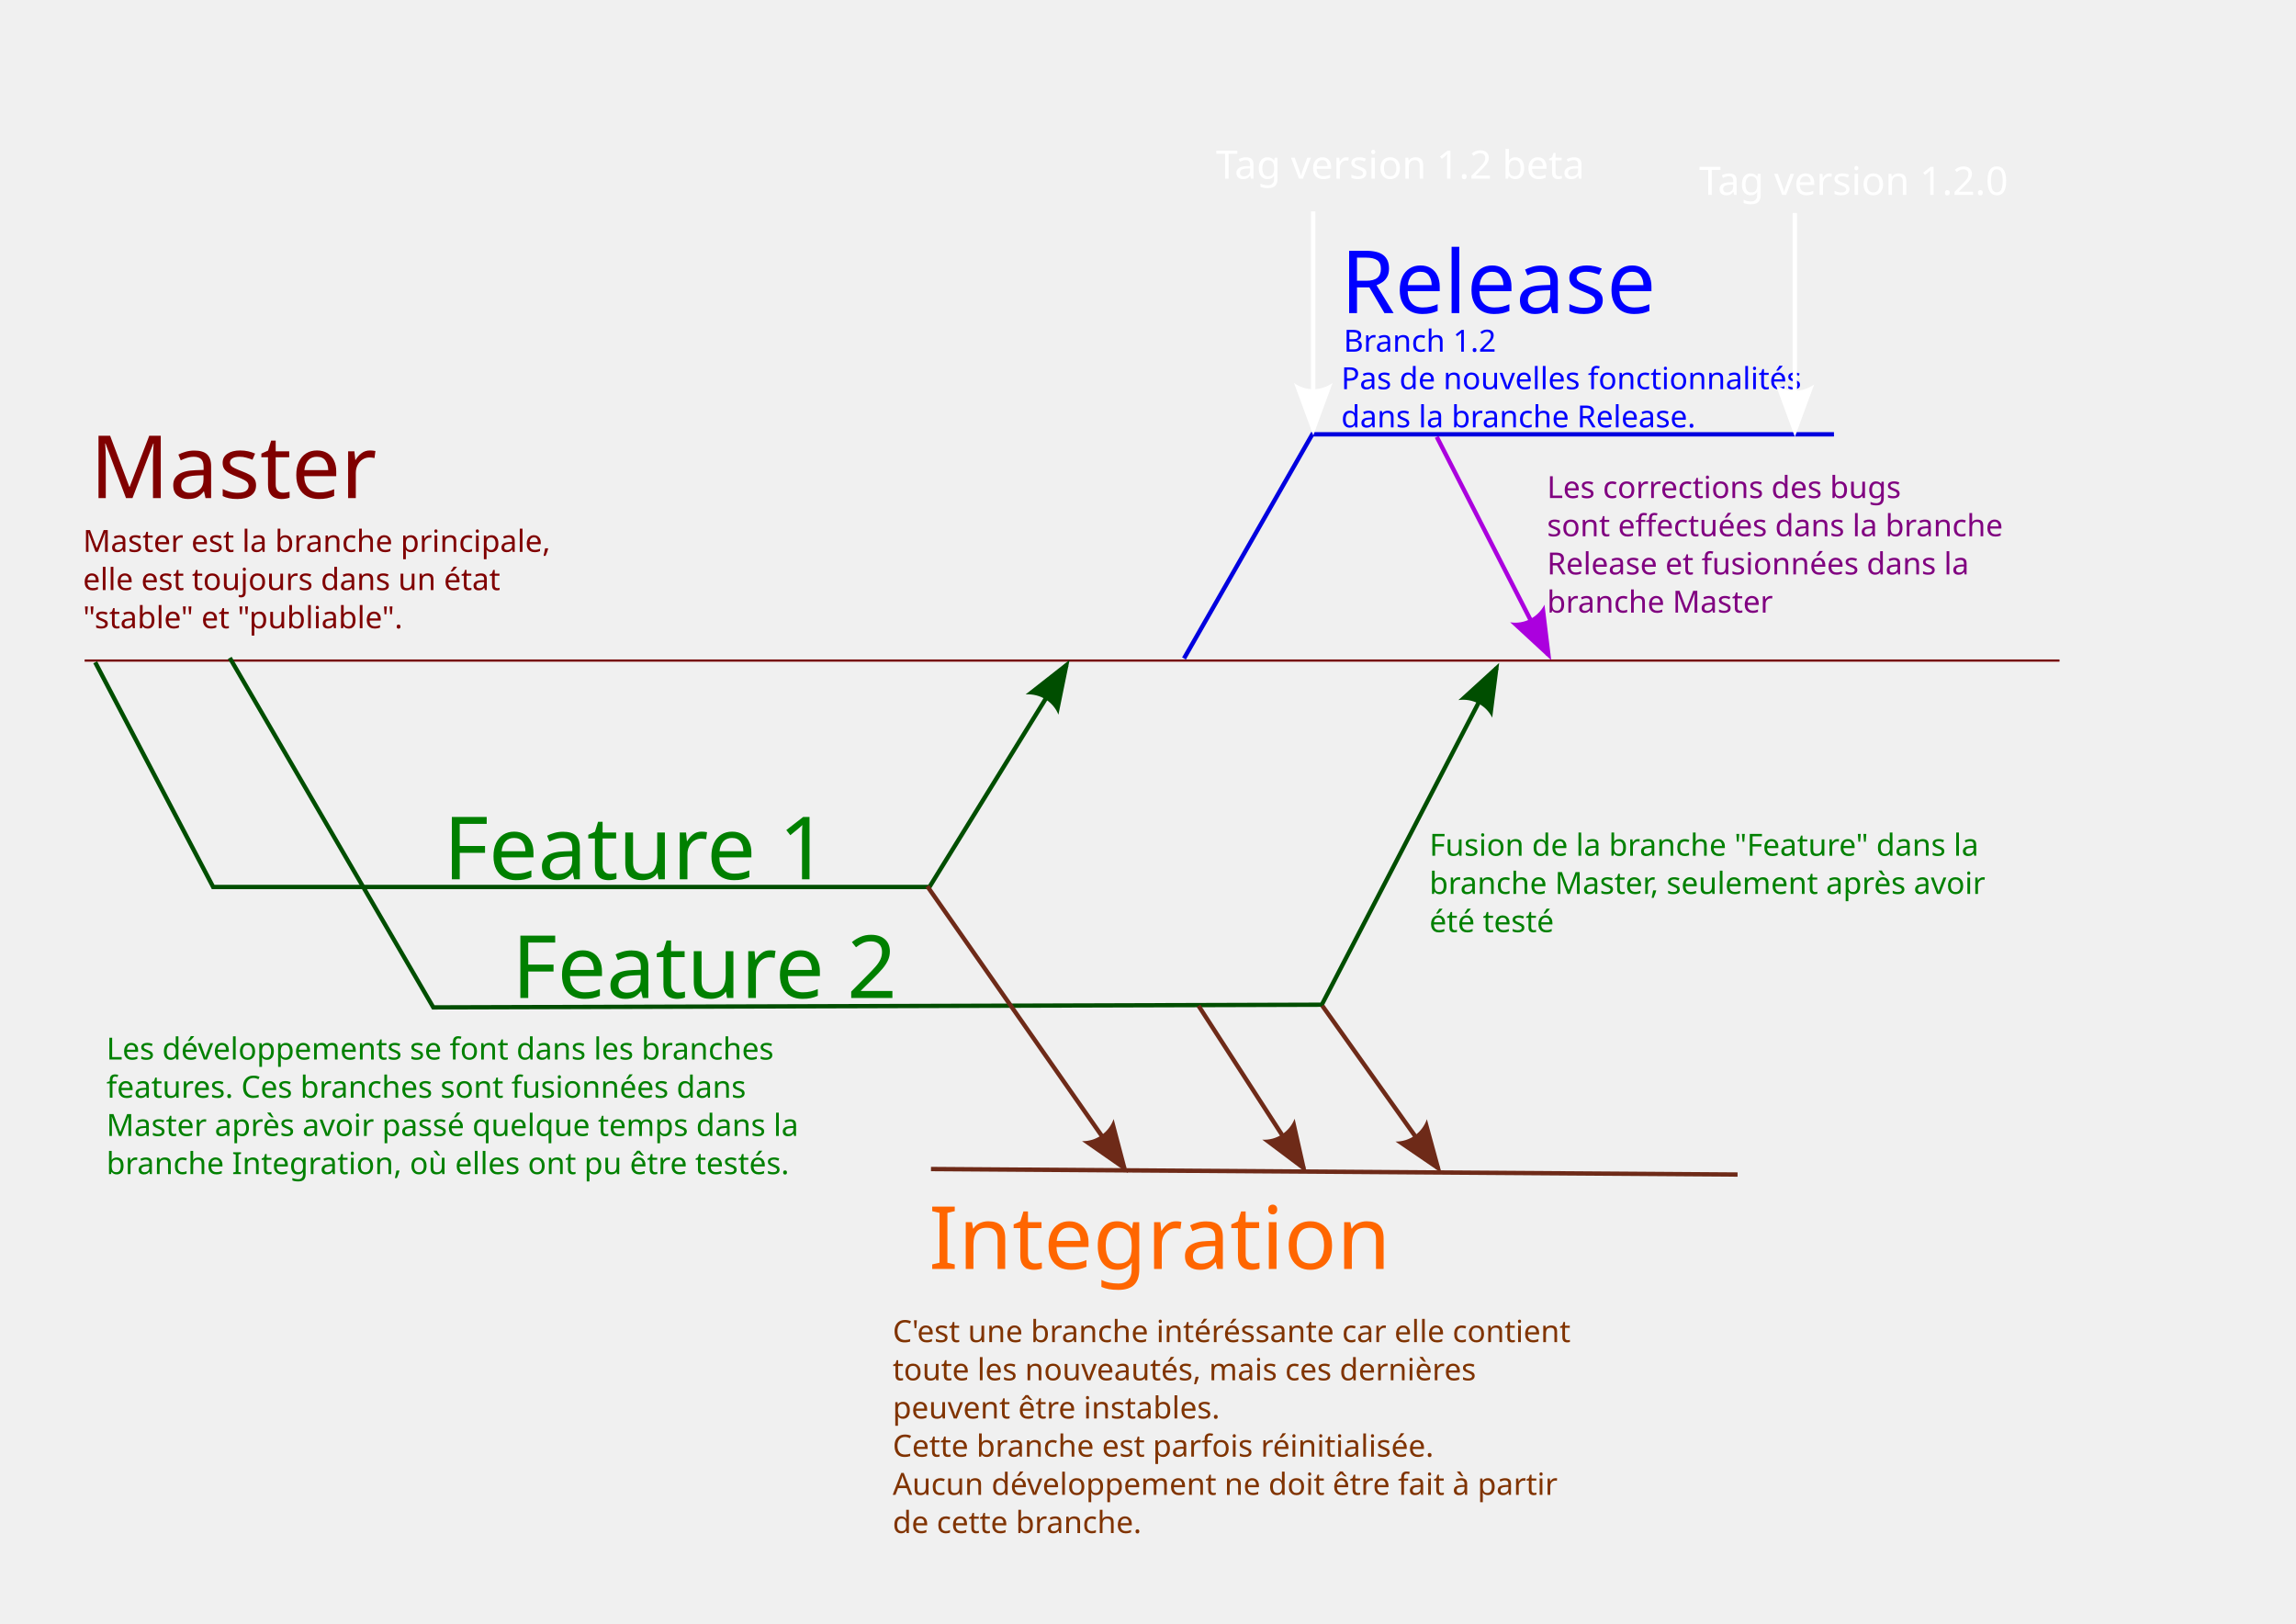
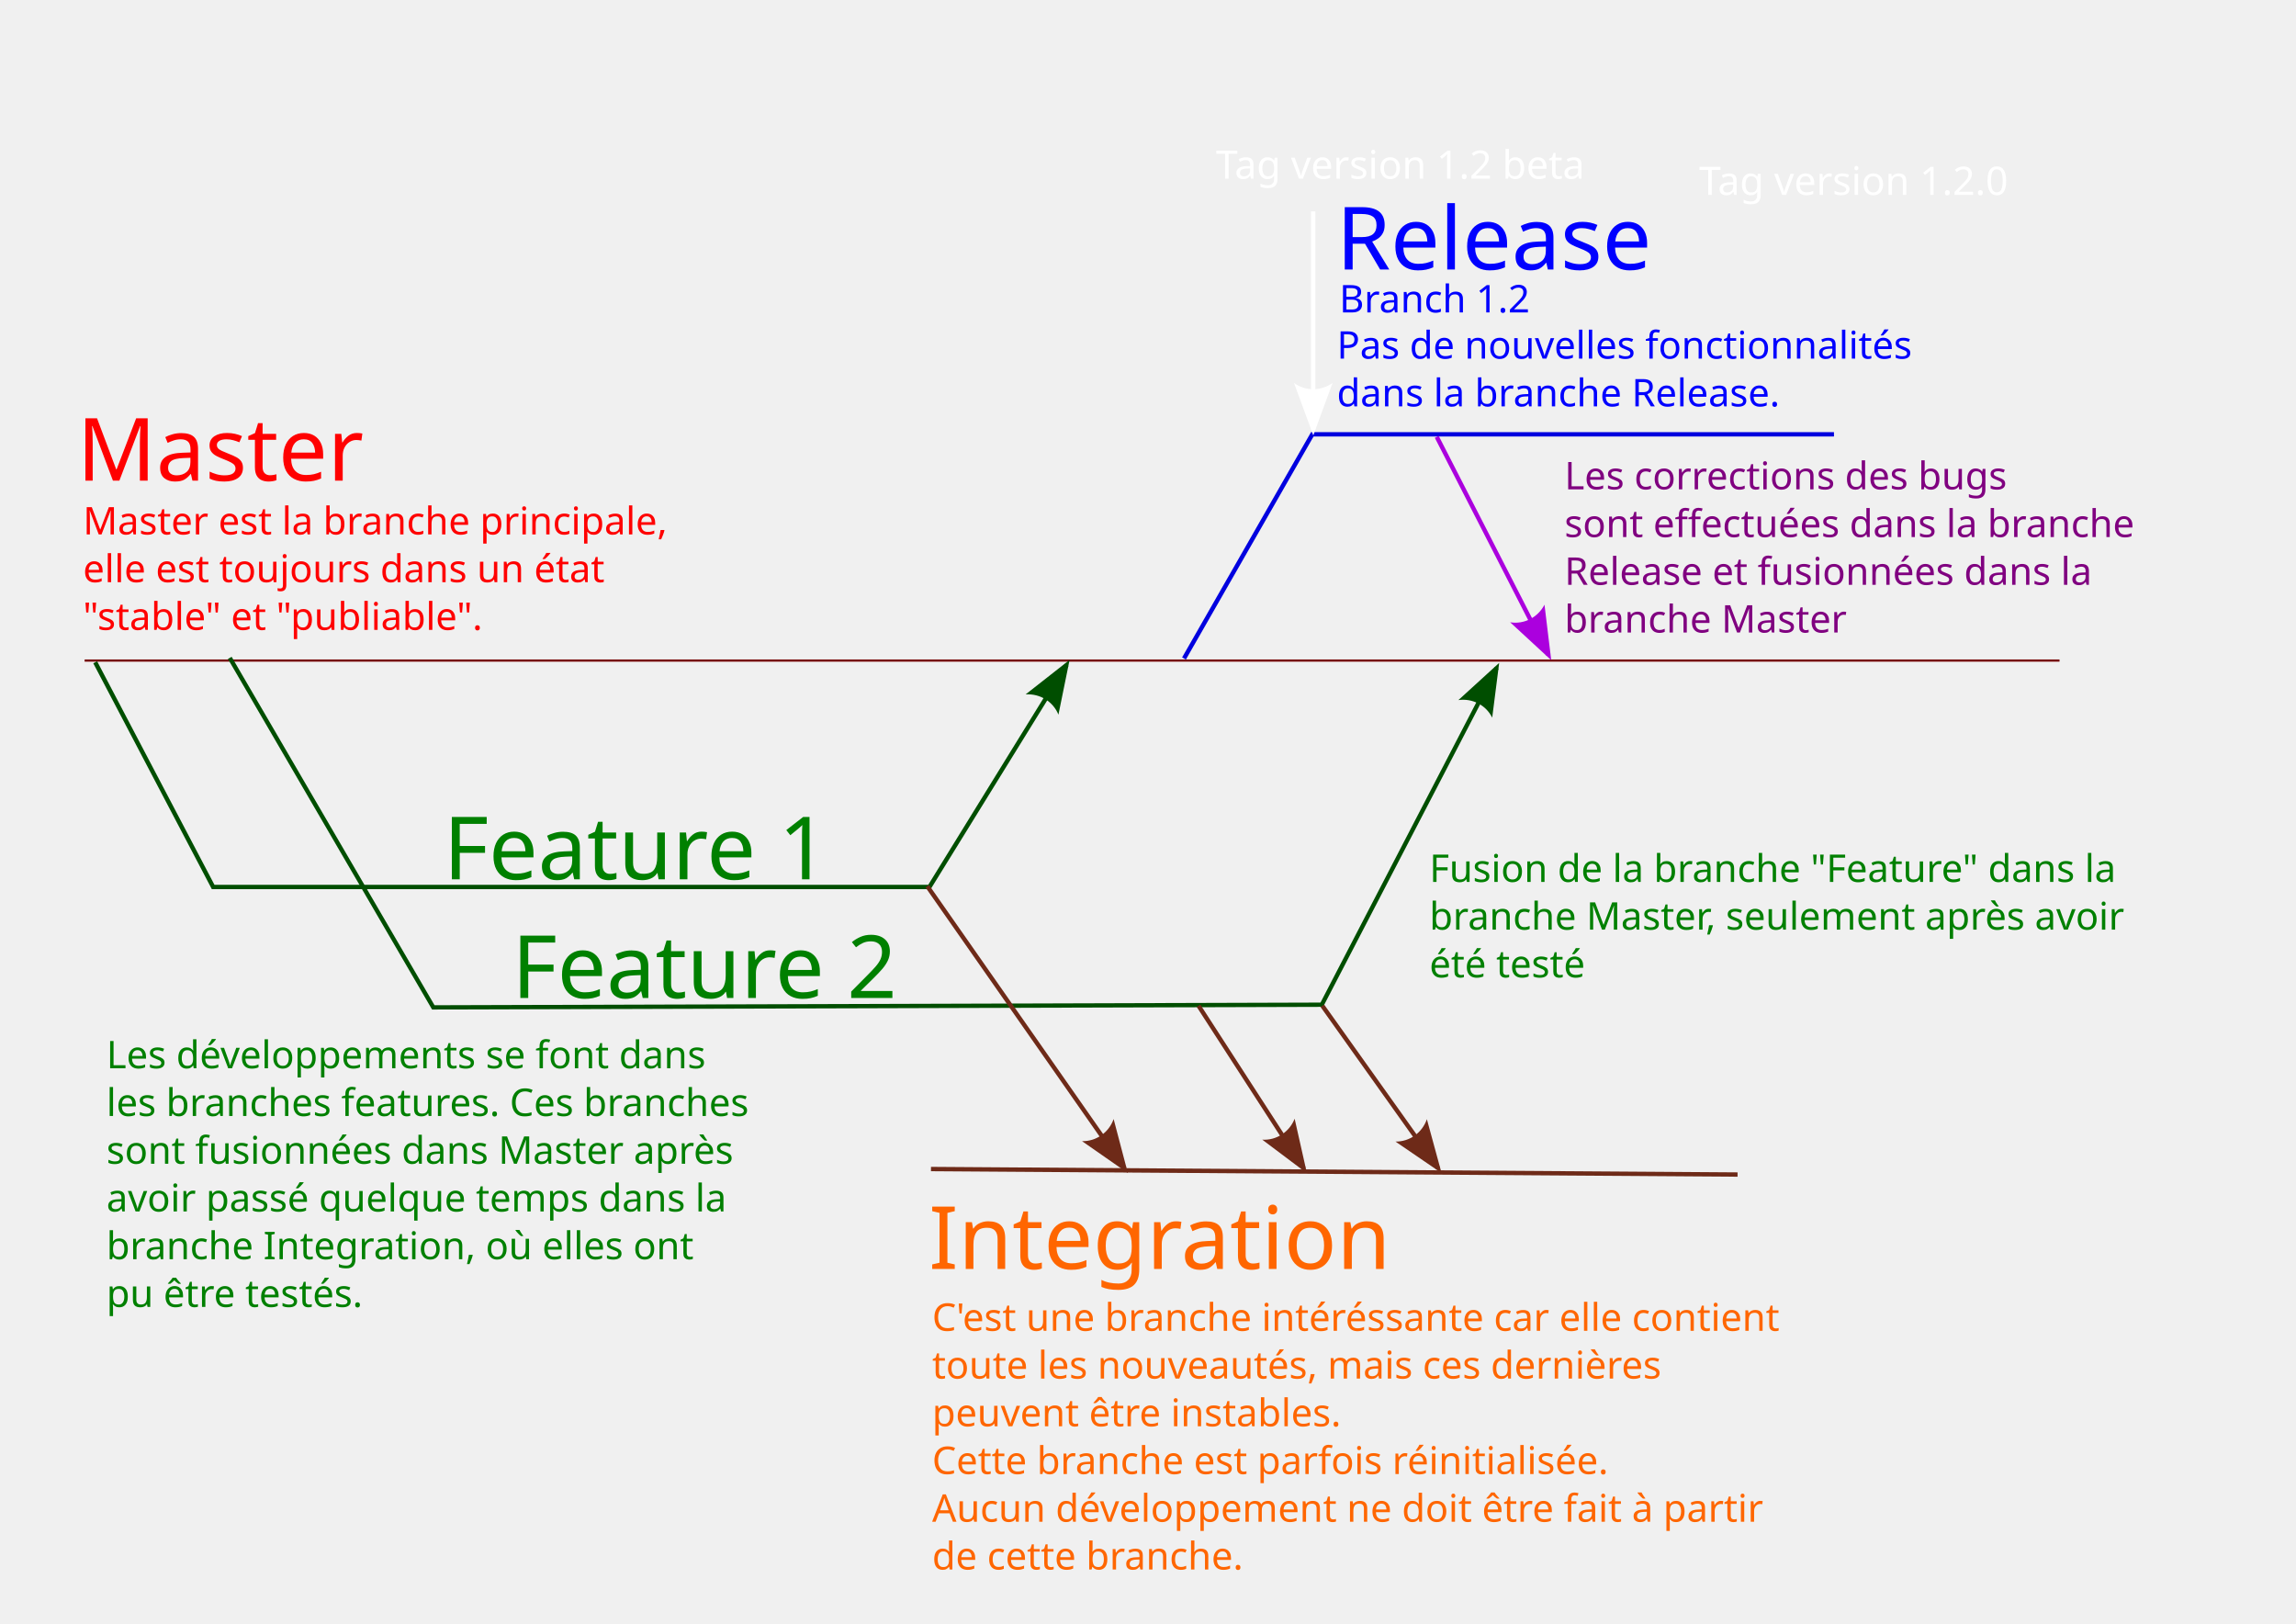
<svg xmlns="http://www.w3.org/2000/svg" width="1052.362" height="744.094" id="svg2" version="1.1">
  <defs id="defs4">
    <marker orient="auto" refY="0.0" refX="0.0" id="Arrow2Lend" style="overflow:visible;">
      <path id="path4319" style="font-size:12.0;fill-rule:evenodd;stroke-width:0.625;stroke-linejoin:round;" d="M 8.719,4.034 L -2.207,0.016 L 8.719,-4.002 C 6.973,-1.63 6.983,1.616 8.719,4.034 z " transform="scale(1.1) rotate(180) translate(1,0)" />
    </marker>
    <marker orient="auto" refY="0.0" refX="0.0" id="Arrow1Lend" style="overflow:visible;">
      <path id="path4301" d="M 0.0,0.0 L 5.0,-5.0 L -12.5,0.0 L 5.0,5.0 L 0.0,0.0 z " style="fill-rule:evenodd;stroke:#000000;stroke-width:1.0pt;marker-start:none;" transform="scale(0.8) rotate(180) translate(12.5,0)" />
    </marker>
    <marker orient="auto" refY="0" refX="0" id="Arrow2Lend-5" style="overflow:visible">
      <path id="path4319-8" style="font-size:12px;fill-rule:evenodd;stroke-width:0.625;stroke-linejoin:round" d="M 8.719,4.034 -2.207,0.016 8.719,-4.002 c -1.745,2.372 -1.735,5.617 -6e-7,8.035 z" transform="matrix(-1.1,0,0,-1.1,-1.1,0)" />
    </marker>
  </defs>
  <g id="layer1" transform="translate(0,-308.2677)">
-     <text xml:space="preserve" style="font-style:normal;font-weight:normal;font-size:40px;line-height:125%;font-family:Sans;letter-spacing:0px;word-spacing:0px;fill:#800000;fill-opacity:1;stroke:none" x="41.277" y="536.541" id="text2985">
-       <tspan id="tspan2987" x="41.277" y="536.541">Master</tspan>
+     <text xml:space="preserve" style="font-style:normal;font-weight:normal;font-size:40px;line-height:125%;font-family:Sans;letter-spacing:0px;word-spacing:0px;fill:#ff0000;fill-opacity:1;stroke:none" x="35.277" y="528.541" id="text2985">
+       <tspan id="tspan2987" x="35.277" y="528.541">Master</tspan>
    </text>
-     <text xml:space="preserve" style="font-size:40px;font-style:normal;font-weight:normal;line-height:125%;letter-spacing:0px;word-spacing:0px;fill:#0000ff;fill-opacity:1;stroke:none;font-family:Sans" x="614.493" y="451.767" id="text2989">
-       <tspan id="tspan2991" x="614.493" y="451.767">Release</tspan>
+     <text xml:space="preserve" style="font-style:normal;font-weight:normal;font-size:40px;line-height:125%;font-family:Sans;letter-spacing:0px;word-spacing:0px;fill:#0000ff;fill-opacity:1;stroke:none" x="612.493" y="431.767" id="text2989">
+       <tspan id="tspan2991" x="612.493" y="431.767">Release</tspan>
    </text>
    <text xml:space="preserve" style="font-size:40px;font-style:normal;font-weight:normal;line-height:125%;letter-spacing:0px;word-spacing:0px;fill:#008000;fill-opacity:1;stroke:none;font-family:Sans" x="203.235" y="711.23" id="text2993">
      <tspan id="tspan2995" x="203.235" y="711.23">Feature 1</tspan>
    </text>
    <text xml:space="preserve" style="font-size:40px;font-style:normal;font-weight:normal;line-height:125%;letter-spacing:0px;word-spacing:0px;fill:#008000;fill-opacity:1;stroke:none;font-family:Sans" x="234.63" y="765.609" id="text2997">
      <tspan id="tspan2999" x="234.63" y="765.609">Feature 2</tspan>
    </text>
-     <text xml:space="preserve" style="font-style:normal;font-weight:normal;font-size:14px;line-height:125%;font-family:Sans;letter-spacing:0px;word-spacing:0px;fill:#0000ff;fill-opacity:1;stroke:none" x="614.748" y="486.617" id="text3005">
-       <tspan x="614.748" y="486.617" id="tspan5912">Pas de nouvelles fonctionnalités</tspan>
-       <tspan x="614.748" y="504.117" id="tspan4259">dans la branche Release.</tspan>
+     <text xml:space="preserve" style="font-style:normal;font-weight:normal;font-size:14px;line-height:125%;font-family:Sans;letter-spacing:0px;word-spacing:0px;fill:#0000ff;fill-opacity:1;stroke:none" x="612.748" y="472.617" id="text3005">
+       <tspan x="612.748" y="472.617" id="tspan5912" style="font-size:17.5px">Pas de nouvelles fonctionnalités</tspan>
+       <tspan x="612.748" y="494.492" id="tspan4259" style="font-size:17.5px">dans la branche Release.</tspan>
    </text>
    <path style="fill:#aa0000;stroke:#760000;stroke-width:1px;stroke-linecap:butt;stroke-linejoin:miter;stroke-opacity:1" d="m 38.793,302.715 905.172,0" id="path3009" transform="translate(0,308.2677)" />
-     <text xml:space="preserve" style="font-style:normal;font-weight:normal;font-size:14px;line-height:125%;font-family:Sans;letter-spacing:0px;word-spacing:0px;fill:#800000;fill-opacity:1;stroke:none" x="38.042" y="561.174" id="text3779">
-       <tspan id="tspan3781" x="38.042" y="561.174">Master est la branche principale, </tspan>
-       <tspan x="38.042" y="578.674" id="tspan4247">elle est toujours dans un état </tspan>
-       <tspan x="38.042" y="596.174" id="tspan3785">"stable" et "publiable".</tspan>
+     <text xml:space="preserve" style="font-style:normal;font-weight:normal;font-size:14px;line-height:125%;font-family:Sans;letter-spacing:0px;word-spacing:0px;fill:#ff0000;fill-opacity:1;stroke:none" x="38.042" y="553.174" id="text3779">
+       <tspan id="tspan3781" x="38.042" y="553.174" style="font-size:17.5px">Master est la branche principale, </tspan>
+       <tspan x="38.042" y="575.049" id="tspan4247" style="font-size:17.5px">elle est toujours dans un état </tspan>
+       <tspan x="38.042" y="596.924" id="tspan3785" style="font-size:17.5px">"stable" et "publiable".</tspan>
    </text>
    <path style="fill:none;stroke:#0000df;stroke-width:2;stroke-linecap:butt;stroke-linejoin:miter;stroke-miterlimit:4;stroke-opacity:1;stroke-dasharray:none" d="m 542.683,301.75 58.802,-102.705 239.109,0" id="path3789" transform="translate(0,308.2677)" />
    <g id="g3414" style="fill:#004e00;fill-opacity:1">
      <path style="color:#000000;font-style:normal;font-variant:normal;font-weight:normal;font-stretch:normal;font-size:medium;line-height:normal;font-family:sans-serif;text-indent:0;text-align:start;text-decoration:none;text-decoration-line:none;text-decoration-style:solid;text-decoration-color:#000000;letter-spacing:normal;word-spacing:normal;text-transform:none;direction:ltr;block-progression:tb;writing-mode:lr-tb;baseline-shift:baseline;text-anchor:start;white-space:normal;clip-rule:nonzero;display:inline;overflow:visible;visibility:visible;opacity:1;isolation:auto;mix-blend-mode:normal;color-interpolation:sRGB;color-interpolation-filters:linearRGB;solid-color:#000000;solid-opacity:1;fill:#004e00;fill-opacity:1;fill-rule:nonzero;stroke:none;stroke-width:2;stroke-linecap:butt;stroke-linejoin:miter;stroke-miterlimit:4;stroke-dasharray:none;stroke-dashoffset:0;stroke-opacity:1;color-rendering:auto;image-rendering:auto;shape-rendering:auto;text-rendering:auto;enable-background:accumulate" d="m 44.521,611.303 -1.77,0.93 54.34,103.506 329.479,0 63.156,-102.254 -1.701,-1.051 -62.57,101.305 -327.154,0 -53.779,-102.436 z" id="path3791" />
      <path d="m 470.091,626.486 20.151,-15.806 -5.111,25.095 c -2.422,-6.009 -8.508,-9.743 -15.04,-9.29 z" style="font-size:12px;fill-rule:evenodd;stroke-width:0.625;stroke-linejoin:round;fill:#004e00;fill-opacity:1" id="path3418" />
    </g>
    <g id="g4239" style="fill:#004e00;fill-opacity:1">
      <path style="color:#000000;font-style:normal;font-variant:normal;font-weight:normal;font-stretch:normal;font-size:medium;line-height:normal;font-family:sans-serif;text-indent:0;text-align:start;text-decoration:none;text-decoration-line:none;text-decoration-style:solid;text-decoration-color:#000000;letter-spacing:normal;word-spacing:normal;text-transform:none;direction:ltr;block-progression:tb;writing-mode:lr-tb;baseline-shift:baseline;text-anchor:start;white-space:normal;clip-rule:nonzero;display:inline;overflow:visible;visibility:visible;opacity:1;isolation:auto;mix-blend-mode:normal;color-interpolation:sRGB;color-interpolation-filters:linearRGB;solid-color:#000000;solid-opacity:1;fill:#004e00;fill-opacity:1;fill-rule:nonzero;stroke:none;stroke-width:1.975;stroke-linecap:butt;stroke-linejoin:miter;stroke-miterlimit:4;stroke-dasharray:none;stroke-dashoffset:0;stroke-opacity:1;color-rendering:auto;image-rendering:auto;shape-rendering:auto;text-rendering:auto;enable-background:accumulate" d="m 106.176,609.258 -1.707,0.994 93.574,160.656 408.4,-1.223 80.395,-154.838 -1.754,-0.91 -79.844,153.775 -406.064,1.217 -93,-159.672 z" id="path3793" />
      <path d="m 668.45,629.096 18.689,-17.048 -3.192,25.094 c -2.827,-5.741 -9.096,-8.972 -15.496,-8.046 z" style="font-size:12px;fill-rule:evenodd;stroke-width:0.625;stroke-linejoin:round;fill:#004e00;fill-opacity:1" id="path4245" />
    </g>
-     <text xml:space="preserve" style="font-style:normal;font-weight:normal;font-size:14px;line-height:125%;font-family:Sans;letter-spacing:0px;word-spacing:0px;fill:#008000;fill-opacity:1;stroke:none" x="48.78" y="793.826" id="text3897">
-       <tspan id="tspan3899" x="48.78" y="793.826">Les développements se font dans les branches</tspan>
-       <tspan x="48.78" y="811.326" id="tspan4282">features. Ces branches sont fusionnées dans </tspan>
-       <tspan x="48.78" y="828.826" id="tspan4284">Master après avoir passé quelque temps dans la</tspan>
-       <tspan x="48.78" y="846.326" id="tspan3909">branche Integration, où elles ont pu être testés.</tspan>
+     <text xml:space="preserve" style="font-style:normal;font-weight:normal;font-size:14px;line-height:125%;font-family:Sans;letter-spacing:0px;word-spacing:0px;fill:#008000;fill-opacity:1;stroke:none" x="48.78" y="797.826" id="text3897">
+       <tspan id="tspan3899" x="48.78" y="797.826" style="font-size:17.5px">Les développements se font dans </tspan>
+       <tspan x="48.78" y="819.701" id="tspan4282" style="font-size:17.5px">les branches features. Ces branches </tspan>
+       <tspan x="48.78" y="841.576" id="tspan4284" style="font-size:17.5px">sont fusionnées dans Master après </tspan>
+       <tspan x="48.78" y="863.451" style="font-size:17.5px" id="tspan4237">avoir passé quelque temps dans la</tspan>
+       <tspan x="48.78" y="885.326" id="tspan3909" style="font-size:17.5px">branche Integration, où elles ont </tspan>
+       <tspan x="48.78" y="907.201" style="font-size:17.5px" id="tspan4239">pu être testés.</tspan>
    </text>
    <g id="g4230">
      <path style="color:#000000;font-style:normal;font-variant:normal;font-weight:normal;font-stretch:normal;font-size:medium;line-height:normal;font-family:sans-serif;text-indent:0;text-align:start;text-decoration:none;text-decoration-line:none;text-decoration-style:solid;text-decoration-color:#000000;letter-spacing:normal;word-spacing:normal;text-transform:none;direction:ltr;block-progression:tb;writing-mode:lr-tb;baseline-shift:baseline;text-anchor:start;white-space:normal;clip-rule:nonzero;display:inline;overflow:visible;visibility:visible;opacity:1;isolation:auto;mix-blend-mode:normal;color-interpolation:sRGB;color-interpolation-filters:linearRGB;solid-color:#000000;solid-opacity:1;fill:#ab00de;fill-opacity:1;fill-rule:nonzero;stroke:none;stroke-width:2;stroke-linecap:butt;stroke-linejoin:miter;stroke-miterlimit:4;stroke-dasharray:none;stroke-dashoffset:0;stroke-opacity:1;color-rendering:auto;image-rendering:auto;shape-rendering:auto;text-rendering:auto;enable-background:accumulate" d="m 659.426,508.004 -1.779,0.912 51.219,100 1.781,-0.912 -51.221,-100 z" id="path3911" />
      <path d="m 707.907,585.384 3.091,25.423 -18.825,-17.364 c 6.395,1.039 12.74,-2.236 15.734,-8.059 z" style="font-size:12px;fill-rule:evenodd;stroke-width:0.625;stroke-linejoin:round;fill:#ab00de;fill-opacity:1" id="path4236" />
    </g>
-     <text xml:space="preserve" style="font-style:normal;font-weight:normal;font-size:14px;line-height:125%;font-family:Sans;letter-spacing:0px;word-spacing:0px;fill:#800080;fill-opacity:1;stroke:none" x="709.073" y="536.509" id="text3913">
-       <tspan x="709.073" y="536.509" id="tspan5293">Les corrections des bugs</tspan>
-       <tspan x="709.073" y="554.009" id="tspan4266">sont effectuées dans la branche</tspan>
-       <tspan x="709.073" y="571.509" id="tspan4270">Release et fusionnées dans la </tspan>
-       <tspan x="709.073" y="589.009" id="tspan4272">branche Master</tspan>
-       <tspan x="709.073" y="606.509" id="tspan5291" />
+     <text xml:space="preserve" style="font-style:normal;font-weight:normal;font-size:14px;line-height:125%;font-family:Sans;letter-spacing:0px;word-spacing:0px;fill:#800080;fill-opacity:1;stroke:none" x="717.073" y="532.509" id="text3913">
+       <tspan x="717.073" y="532.509" id="tspan5293" style="font-size:17.5px">Les corrections des bugs</tspan>
+       <tspan x="717.073" y="554.384" id="tspan4266" style="font-size:17.5px">sont effectuées dans la branche</tspan>
+       <tspan x="717.073" y="576.259" id="tspan4270" style="font-size:17.5px">Release et fusionnées dans la </tspan>
+       <tspan x="717.073" y="598.134" id="tspan4272" style="font-size:17.5px">branche Master</tspan>
+       <tspan x="717.073" y="620.009" id="tspan5291" style="font-size:17.5px" />
    </text>
    <text xml:space="preserve" style="font-size:18px;font-style:normal;font-weight:normal;line-height:125%;letter-spacing:0px;word-spacing:0px;fill:#ffffff;fill-opacity:1;stroke:none;font-family:Sans;" x="557.317" y="81.899" id="text5669" transform="translate(0,308.2677)">
      <tspan id="tspan5671" x="557.317" y="81.899">Tag version 1.2 beta</tspan>
    </text>
    <g id="g4222">
      <path style="color:#000000;font-style:normal;font-variant:normal;font-weight:normal;font-stretch:normal;font-size:medium;line-height:normal;font-family:sans-serif;text-indent:0;text-align:start;text-decoration:none;text-decoration-line:none;text-decoration-style:solid;text-decoration-color:#000000;letter-spacing:normal;word-spacing:normal;text-transform:none;direction:ltr;block-progression:tb;writing-mode:lr-tb;baseline-shift:baseline;text-anchor:start;white-space:normal;clip-rule:nonzero;display:inline;overflow:visible;visibility:visible;opacity:1;isolation:auto;mix-blend-mode:normal;color-interpolation:sRGB;color-interpolation-filters:linearRGB;solid-color:#000000;solid-opacity:1;fill:#ffffff;fill-opacity:1;fill-rule:nonzero;stroke:none;stroke-width:2;stroke-linecap:butt;stroke-linejoin:miter;stroke-miterlimit:4;stroke-dasharray:none;stroke-dashoffset:0;stroke-opacity:1;color-rendering:auto;image-rendering:auto;shape-rendering:auto;text-rendering:auto;enable-background:accumulate" d="m 600.902,405.143 0,100 2,0 0,-100 -2,0 z" id="path5675" />
      <path d="m 610.777,483.762 -8.839,24.037 -8.839,-24.037 c 5.219,3.84 12.358,3.818 17.678,0 z" style="font-size:12px;fill-rule:evenodd;stroke-width:0.625;stroke-linejoin:round;fill:#ffffff" id="path4228" />
    </g>
-     <g id="g4214">
-       <path style="color:#000000;font-style:normal;font-variant:normal;font-weight:normal;font-stretch:normal;font-size:medium;line-height:normal;font-family:sans-serif;text-indent:0;text-align:start;text-decoration:none;text-decoration-line:none;text-decoration-style:solid;text-decoration-color:#000000;letter-spacing:normal;word-spacing:normal;text-transform:none;direction:ltr;block-progression:tb;writing-mode:lr-tb;baseline-shift:baseline;text-anchor:start;white-space:normal;clip-rule:nonzero;display:inline;overflow:visible;visibility:visible;opacity:1;isolation:auto;mix-blend-mode:normal;color-interpolation:sRGB;color-interpolation-filters:linearRGB;solid-color:#000000;solid-opacity:1;fill:#ffffff;fill-opacity:1;fill-rule:nonzero;stroke:none;stroke-width:2;stroke-linecap:butt;stroke-linejoin:miter;stroke-miterlimit:4;stroke-dasharray:none;stroke-dashoffset:0;stroke-opacity:1;color-rendering:auto;image-rendering:auto;shape-rendering:auto;text-rendering:auto;enable-background:accumulate" d="m 821.645,405.838 0,100 2,0 0,-100 -2,0 z" id="path5675-6" />
-       <path d="m 831.518,484.457 -8.839,24.037 -8.839,-24.037 c 5.219,3.84 12.358,3.818 17.678,0 z" style="font-size:12px;fill-rule:evenodd;stroke-width:0.625;stroke-linejoin:round;fill:#ffffff" id="path4220" />
-     </g>
    <text xml:space="preserve" style="font-size:18px;font-style:normal;font-weight:normal;line-height:125%;letter-spacing:0px;word-spacing:0px;fill:#ffffff;fill-opacity:1;stroke:none;font-family:Sans;" x="778.76" y="397.572" id="text5669-3">
      <tspan id="tspan5671-1" x="778.76" y="397.572">Tag version 1.2.0</tspan>
    </text>
-     <text xml:space="preserve" style="font-size:14px;font-style:normal;font-weight:normal;line-height:125%;letter-spacing:0px;word-spacing:0px;fill:#0000ff;fill-opacity:1;stroke:none;font-family:Sans" x="615.854" y="469.435" id="text5906">
-       <tspan id="tspan5908" x="615.854" y="469.435">Branch 1.2</tspan>
+     <text xml:space="preserve" style="font-style:normal;font-weight:normal;font-size:14px;line-height:125%;font-family:Sans;letter-spacing:0px;word-spacing:0px;fill:#0000ff;fill-opacity:1;stroke:none" x="613.854" y="451.435" id="text5906">
+       <tspan id="tspan5908" x="613.854" y="451.435" style="font-size:17.5px">Branch 1.2</tspan>
    </text>
-     <text xml:space="preserve" style="font-style:normal;font-weight:normal;font-size:14px;line-height:125%;font-family:Sans;letter-spacing:0px;word-spacing:0px;fill:#008000;fill-opacity:1;stroke:none" x="655.16" y="700.417" id="text3897-8">
-       <tspan x="655.16" y="700.417" id="tspan5970">Fusion de la branche "Feature" dans la</tspan>
-       <tspan x="655.16" y="717.917" id="tspan4278">branche Master, seulement après avoir </tspan>
-       <tspan x="655.16" y="735.417" id="tspan4280">été testé</tspan>
+     <text xml:space="preserve" style="font-style:normal;font-weight:normal;font-size:14px;line-height:125%;font-family:Sans;letter-spacing:0px;word-spacing:0px;fill:#008000;fill-opacity:1;stroke:none" x="655.16" y="712.417" id="text3897-8">
+       <tspan x="655.16" y="712.417" id="tspan5970" style="font-size:17.5px">Fusion de la branche "Feature" dans la</tspan>
+       <tspan x="655.16" y="734.292" id="tspan4278" style="font-size:17.5px">branche Master, seulement après avoir </tspan>
+       <tspan x="655.16" y="756.167" id="tspan4280" style="font-size:17.5px">été testé</tspan>
    </text>
    <text xml:space="preserve" style="font-style:normal;font-weight:normal;font-size:40px;line-height:125%;font-family:Sans;letter-spacing:0px;word-spacing:0px;fill:#ff6600;fill-opacity:1;stroke:none" x="425.685" y="889.79" id="text3001">
      <tspan id="tspan3003" x="425.685" y="889.79">Integration</tspan>
    </text>
    <g transform="translate(1.848564,0.998709)" id="g4246">
      <path style="color:#000000;font-style:normal;font-variant:normal;font-weight:normal;font-stretch:normal;font-size:medium;line-height:normal;font-family:sans-serif;text-indent:0;text-align:start;text-decoration:none;text-decoration-line:none;text-decoration-style:solid;text-decoration-color:#000000;letter-spacing:normal;word-spacing:normal;text-transform:none;direction:ltr;block-progression:tb;writing-mode:lr-tb;baseline-shift:baseline;text-anchor:start;white-space:normal;clip-rule:nonzero;display:inline;overflow:visible;visibility:visible;opacity:1;isolation:auto;mix-blend-mode:normal;color-interpolation:sRGB;color-interpolation-filters:linearRGB;solid-color:#000000;solid-opacity:1;fill:#6e2a18;fill-opacity:1;fill-rule:nonzero;stroke:none;stroke-width:2;stroke-linecap:butt;stroke-linejoin:miter;stroke-miterlimit:4;stroke-dasharray:none;stroke-dashoffset:0;stroke-opacity:1;color-rendering:auto;image-rendering:auto;shape-rendering:auto;text-rendering:auto;enable-background:accumulate" d="m 548.33,767.627 -1.68,1.086 48.215,74.553 1.68,-1.086 -48.215,-74.553 z" id="path3795" />
      <path d="m 591.546,819.95 5.631,24.984 -20.475,-15.384 c 6.467,0.391 12.451,-3.505 14.844,-9.6 z" style="font-size:12px;fill:#6e2a18;fill-opacity:1;fill-rule:evenodd;stroke-width:0.625;stroke-linejoin:round" id="path4252" />
    </g>
    <g transform="translate(0.1180408,-1.648035)" id="g4238">
      <path style="color:#000000;font-style:normal;font-variant:normal;font-weight:normal;font-stretch:normal;font-size:medium;line-height:normal;font-family:sans-serif;text-indent:0;text-align:start;text-decoration:none;text-decoration-line:none;text-decoration-style:solid;text-decoration-color:#000000;letter-spacing:normal;word-spacing:normal;text-transform:none;direction:ltr;block-progression:tb;writing-mode:lr-tb;baseline-shift:baseline;text-anchor:start;white-space:normal;clip-rule:nonzero;display:inline;overflow:visible;visibility:visible;opacity:1;isolation:auto;mix-blend-mode:normal;color-interpolation:sRGB;color-interpolation-filters:linearRGB;solid-color:#000000;solid-opacity:1;fill:#6e2a18;fill-opacity:1;fill-rule:nonzero;stroke:none;stroke-width:2;stroke-linecap:butt;stroke-linejoin:miter;stroke-miterlimit:4;stroke-dasharray:none;stroke-dashoffset:0;stroke-opacity:1;color-rendering:auto;image-rendering:auto;shape-rendering:auto;text-rendering:auto;enable-background:accumulate" d="m 425.713,715.465 -1.639,1.146 90.393,129.312 1.639,-1.146 -90.393,-129.312 z" id="path3795-1-0" />
      <path d="m 510.31,822.743 6.527,24.765 -21.016,-14.637 c 6.477,0.158 12.316,-3.951 14.489,-10.128 z" style="font-size:12px;fill:#6e2a18;fill-opacity:1;fill-rule:evenodd;stroke-width:0.625;stroke-linejoin:round" id="path4244" />
    </g>
    <g transform="translate(1.848564,-1.001291)" id="g4254">
      <path style="color:#000000;font-style:normal;font-variant:normal;font-weight:normal;font-stretch:normal;font-size:medium;line-height:normal;font-family:sans-serif;text-indent:0;text-align:start;text-decoration:none;text-decoration-line:none;text-decoration-style:solid;text-decoration-color:#000000;letter-spacing:normal;word-spacing:normal;text-transform:none;direction:ltr;block-progression:tb;writing-mode:lr-tb;baseline-shift:baseline;text-anchor:start;white-space:normal;clip-rule:nonzero;display:inline;overflow:visible;visibility:visible;opacity:1;isolation:auto;mix-blend-mode:normal;color-interpolation:sRGB;color-interpolation-filters:linearRGB;solid-color:#000000;solid-opacity:1;fill:#6e2a18;fill-opacity:1;fill-rule:nonzero;stroke:none;stroke-width:2;stroke-linecap:butt;stroke-linejoin:miter;stroke-miterlimit:4;stroke-dasharray:none;stroke-dashoffset:0;stroke-opacity:1;color-rendering:auto;image-rendering:auto;shape-rendering:auto;text-rendering:auto;enable-background:accumulate" d="m 605.049,769.59 -1.631,1.16 53.094,74.555 1.629,-1.16 -53.092,-74.555 z" id="path3795-15" />
      <path d="m 652.152,822.16 6.744,24.707 -21.143,-14.452 c 6.478,0.101 12.281,-4.059 14.4,-10.255 z" style="font-size:12px;fill:#6e2a18;fill-opacity:1;fill-rule:evenodd;stroke-width:0.625;stroke-linejoin:round" id="path4260" />
    </g>
-     <text xml:space="preserve" style="font-style:normal;font-weight:normal;font-size:14px;line-height:125%;font-family:Sans;letter-spacing:0px;word-spacing:0px;fill:#803300;fill-opacity:1;stroke:none" x="409.166" y="923.312" id="text3885">
-       <tspan id="tspan3887" x="409.166" y="923.312">C'est une branche intéréssante car elle contient</tspan>
-       <tspan x="409.166" y="940.812" id="tspan4436">toute les nouveautés, mais ces dernières </tspan>
-       <tspan x="409.166" y="958.312" id="tspan3895">peuvent être instables.</tspan>
-       <tspan x="409.166" y="975.812" id="tspan4454">Cette branche est parfois réinitialisée.</tspan>
-       <tspan x="409.166" y="993.312" id="tspan4456">Aucun développement ne doit être fait à partir</tspan>
-       <tspan x="409.166" y="1010.812" id="tspan4458">de cette branche.</tspan>
+     <text xml:space="preserve" style="font-style:normal;font-weight:normal;font-size:14px;line-height:125%;font-family:Sans;letter-spacing:0px;word-spacing:0px;fill:#ff6600;fill-opacity:1;stroke:none;" x="427.238" y="918.138" id="text3885">
+       <tspan id="tspan3887" x="427.238" y="918.138" style="font-size:17.5px;fill:#ff6600;fill-opacity:1;">C'est une branche intéréssante car elle contient</tspan>
+       <tspan x="427.238" y="940.013" id="tspan4436" style="font-size:17.5px;fill:#ff6600;fill-opacity:1;">toute les nouveautés, mais ces dernières </tspan>
+       <tspan x="427.238" y="961.888" id="tspan3895" style="font-size:17.5px;fill:#ff6600;fill-opacity:1;">peuvent être instables.</tspan>
+       <tspan x="427.238" y="983.763" id="tspan4454" style="font-size:17.5px;fill:#ff6600;fill-opacity:1;">Cette branche est parfois réinitialisée.</tspan>
+       <tspan x="427.238" y="1005.638" id="tspan4456" style="font-size:17.5px;fill:#ff6600;fill-opacity:1;">Aucun développement ne doit être fait à partir</tspan>
+       <tspan x="427.238" y="1027.513" id="tspan4458" style="font-size:17.5px;fill:#ff6600;fill-opacity:1;">de cette branche.</tspan>
    </text>
    <path style="fill:#b04411;fill-opacity:1;stroke:#6e2a18;stroke-width:2;stroke-linecap:butt;stroke-linejoin:miter;stroke-miterlimit:4;stroke-dasharray:none;stroke-opacity:1;marker-mid:none;marker-end:none" d="m 426.707,844.003 369.699,2.521" id="path3795-1-9" />
  </g>
</svg>
